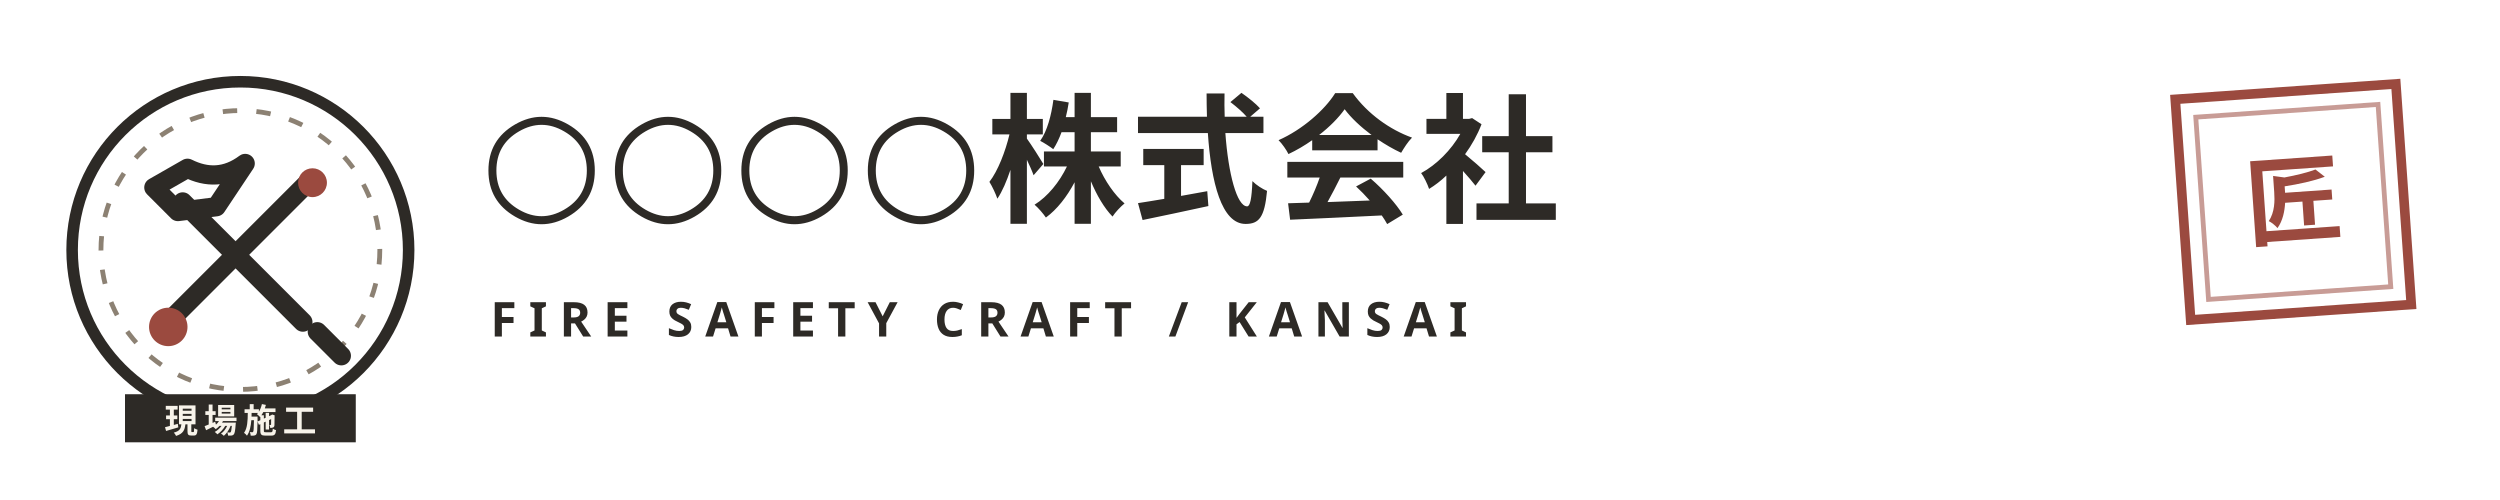
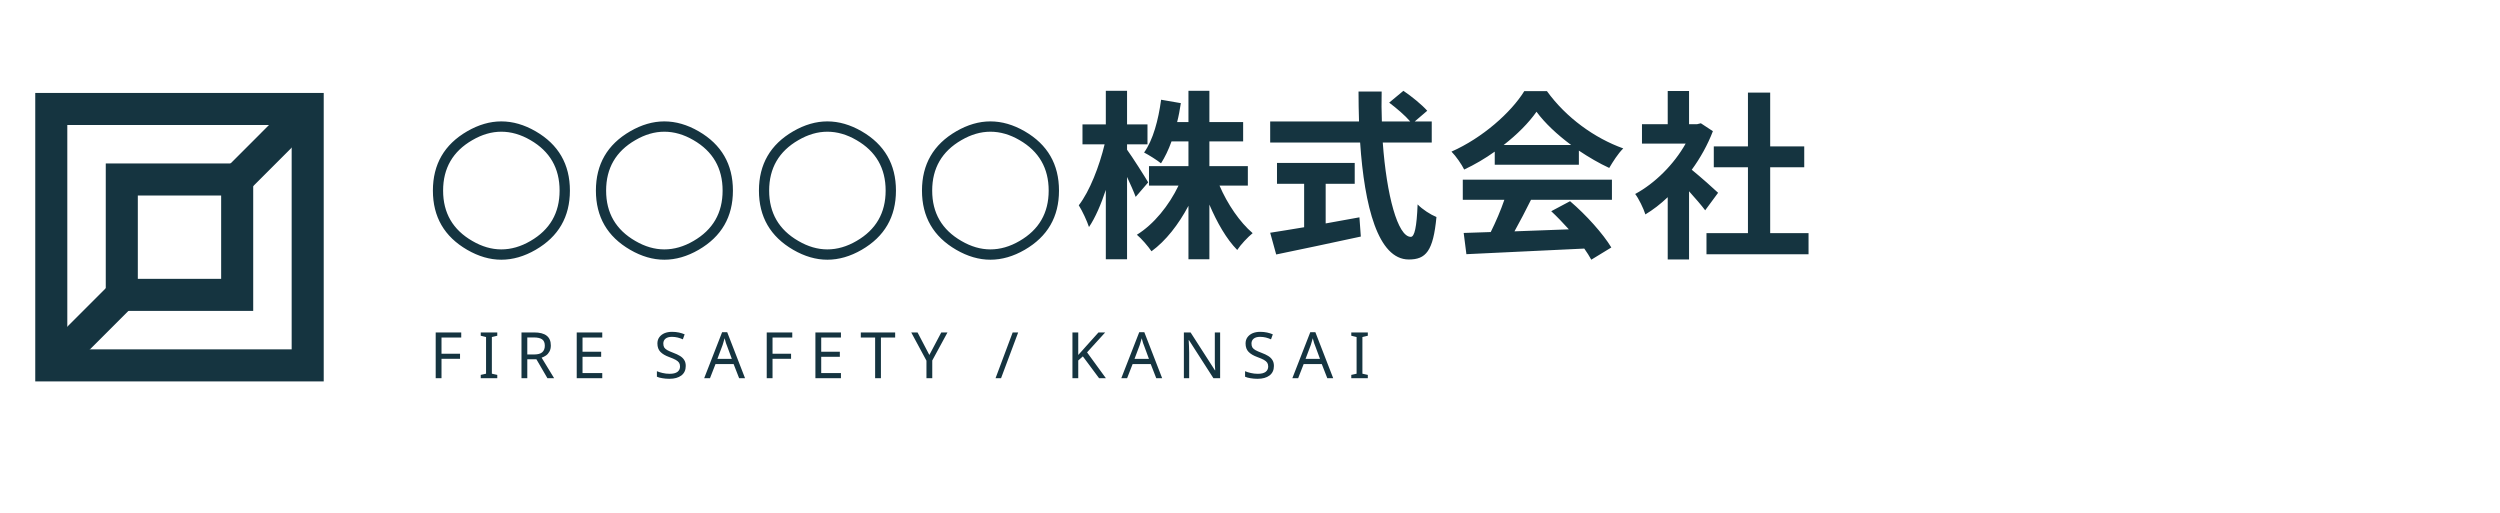
- <svg xmlns="http://www.w3.org/2000/svg" viewBox="0 0 520 104" role="img" aria-labelledby="title desc">
-   <rect width="520" height="104" fill="none" />
-   <g transform="translate(8 10)">
-     <circle cx="42" cy="42" r="35" fill="none" stroke="#2d2a26" stroke-width="2.4" />
-     <circle cx="42" cy="42" r="29" fill="none" stroke="#8c8173" stroke-width="1" stroke-dasharray="3 4" />
-     <g fill="none" stroke="#2d2a26" stroke-width="4" stroke-linecap="round" stroke-linejoin="round">
-       <path d="M27 57L56 28" />
-       <path d="M31 25c4 2 8 2 12-1l-6 9-8 1-5-5z" />
-       <path d="M55 57L30 32" />
-       <path d="M58 59l5 5" />
-     </g>
-     <circle cx="27" cy="58" r="4" fill="#9b4a3f" />
-     <circle cx="57" cy="28" r="3" fill="#9b4a3f" />
-     <rect x="18" y="72" width="48" height="10" fill="#2d2a26" />
-     <text x="42" y="80" text-anchor="middle" fill="#f7f3ea" font-family="'Yu Gothic','Hiragino Kaku Gothic ProN',Meiryo,sans-serif" font-size="7" font-weight="700" letter-spacing="1.2">現場施工</text>
+ <svg xmlns="http://www.w3.org/2000/svg" viewBox="0 0 390 80" role="img" aria-labelledby="title desc">
+   <g fill="none" stroke="#153440" stroke-width="5" stroke-linejoin="miter">
+     <path d="M8 57V17h40v40H8Z" />
+     <path d="M19 46V28h18v18H19Z" />
+     <path d="M8 57l11-11M37 28l11-11" />
  </g>
-   <g fill="#2d2a26">
-     <text x="100" y="43" font-family="'Yu Mincho','Hiragino Mincho ProN',serif" font-size="29" font-weight="600" letter-spacing="1">○○○○株式会社</text>
-     <text x="102" y="70" font-family="'Yu Gothic','Hiragino Kaku Gothic ProN',Meiryo,sans-serif" font-size="10" font-weight="700" letter-spacing="2.5">FIRE SAFETY CRAFT / KANSAI</text>
-   </g>
-   <g transform="translate(454 19) rotate(-4 23 23)">
-     <rect x="0" y="0" width="46" height="46" fill="none" stroke="#9b4a3f" stroke-width="2" />
-     <rect x="4" y="4" width="38" height="38" fill="none" stroke="#9b4a3f" stroke-width="1" opacity=".55" />
-     <text x="23" y="30" text-anchor="middle" fill="#9b4a3f" font-family="'Yu Mincho','Hiragino Mincho ProN',serif" font-size="20" font-weight="600">匠</text>
+   <g fill="#153440" font-family="'Yu Gothic','Hiragino Kaku Gothic ProN',Meiryo,sans-serif">
+     <text x="66" y="37" font-size="28" font-weight="700" letter-spacing="1">○○○○株式会社</text>
+     <text x="67" y="59" font-size="10" font-weight="500" letter-spacing="2.4">FIRE SAFETY / KANSAI</text>
  </g>
</svg>
